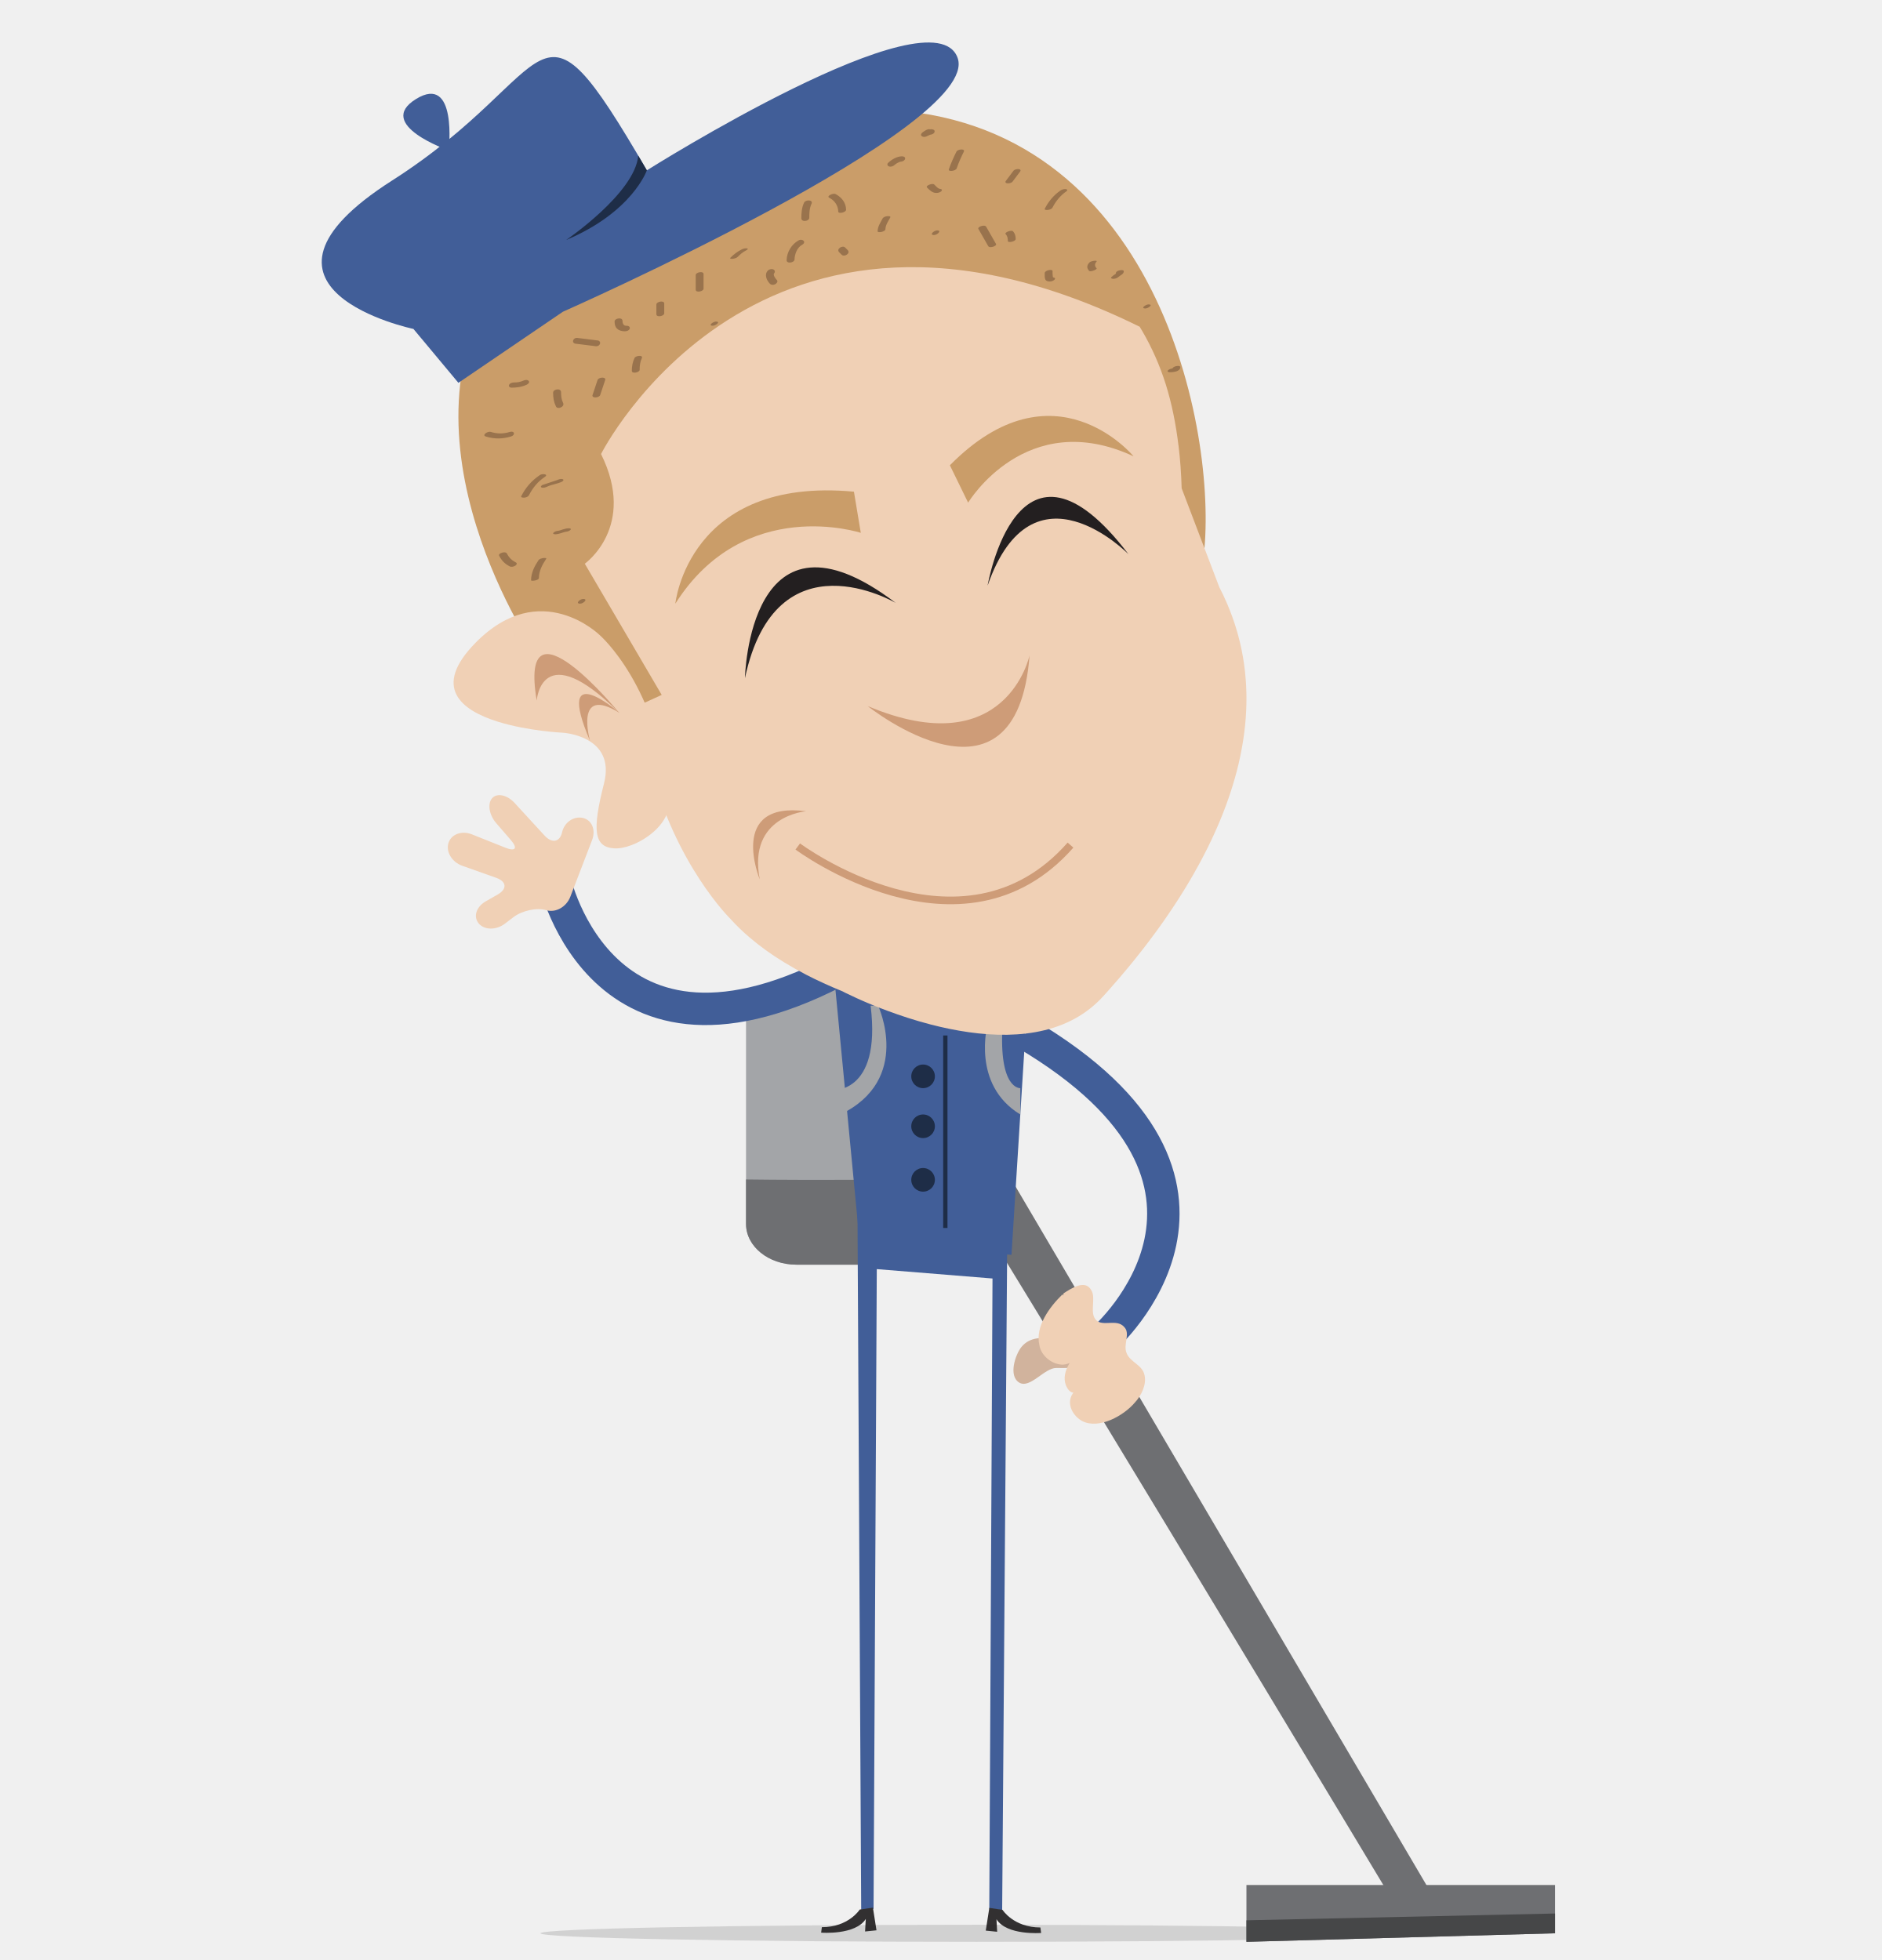
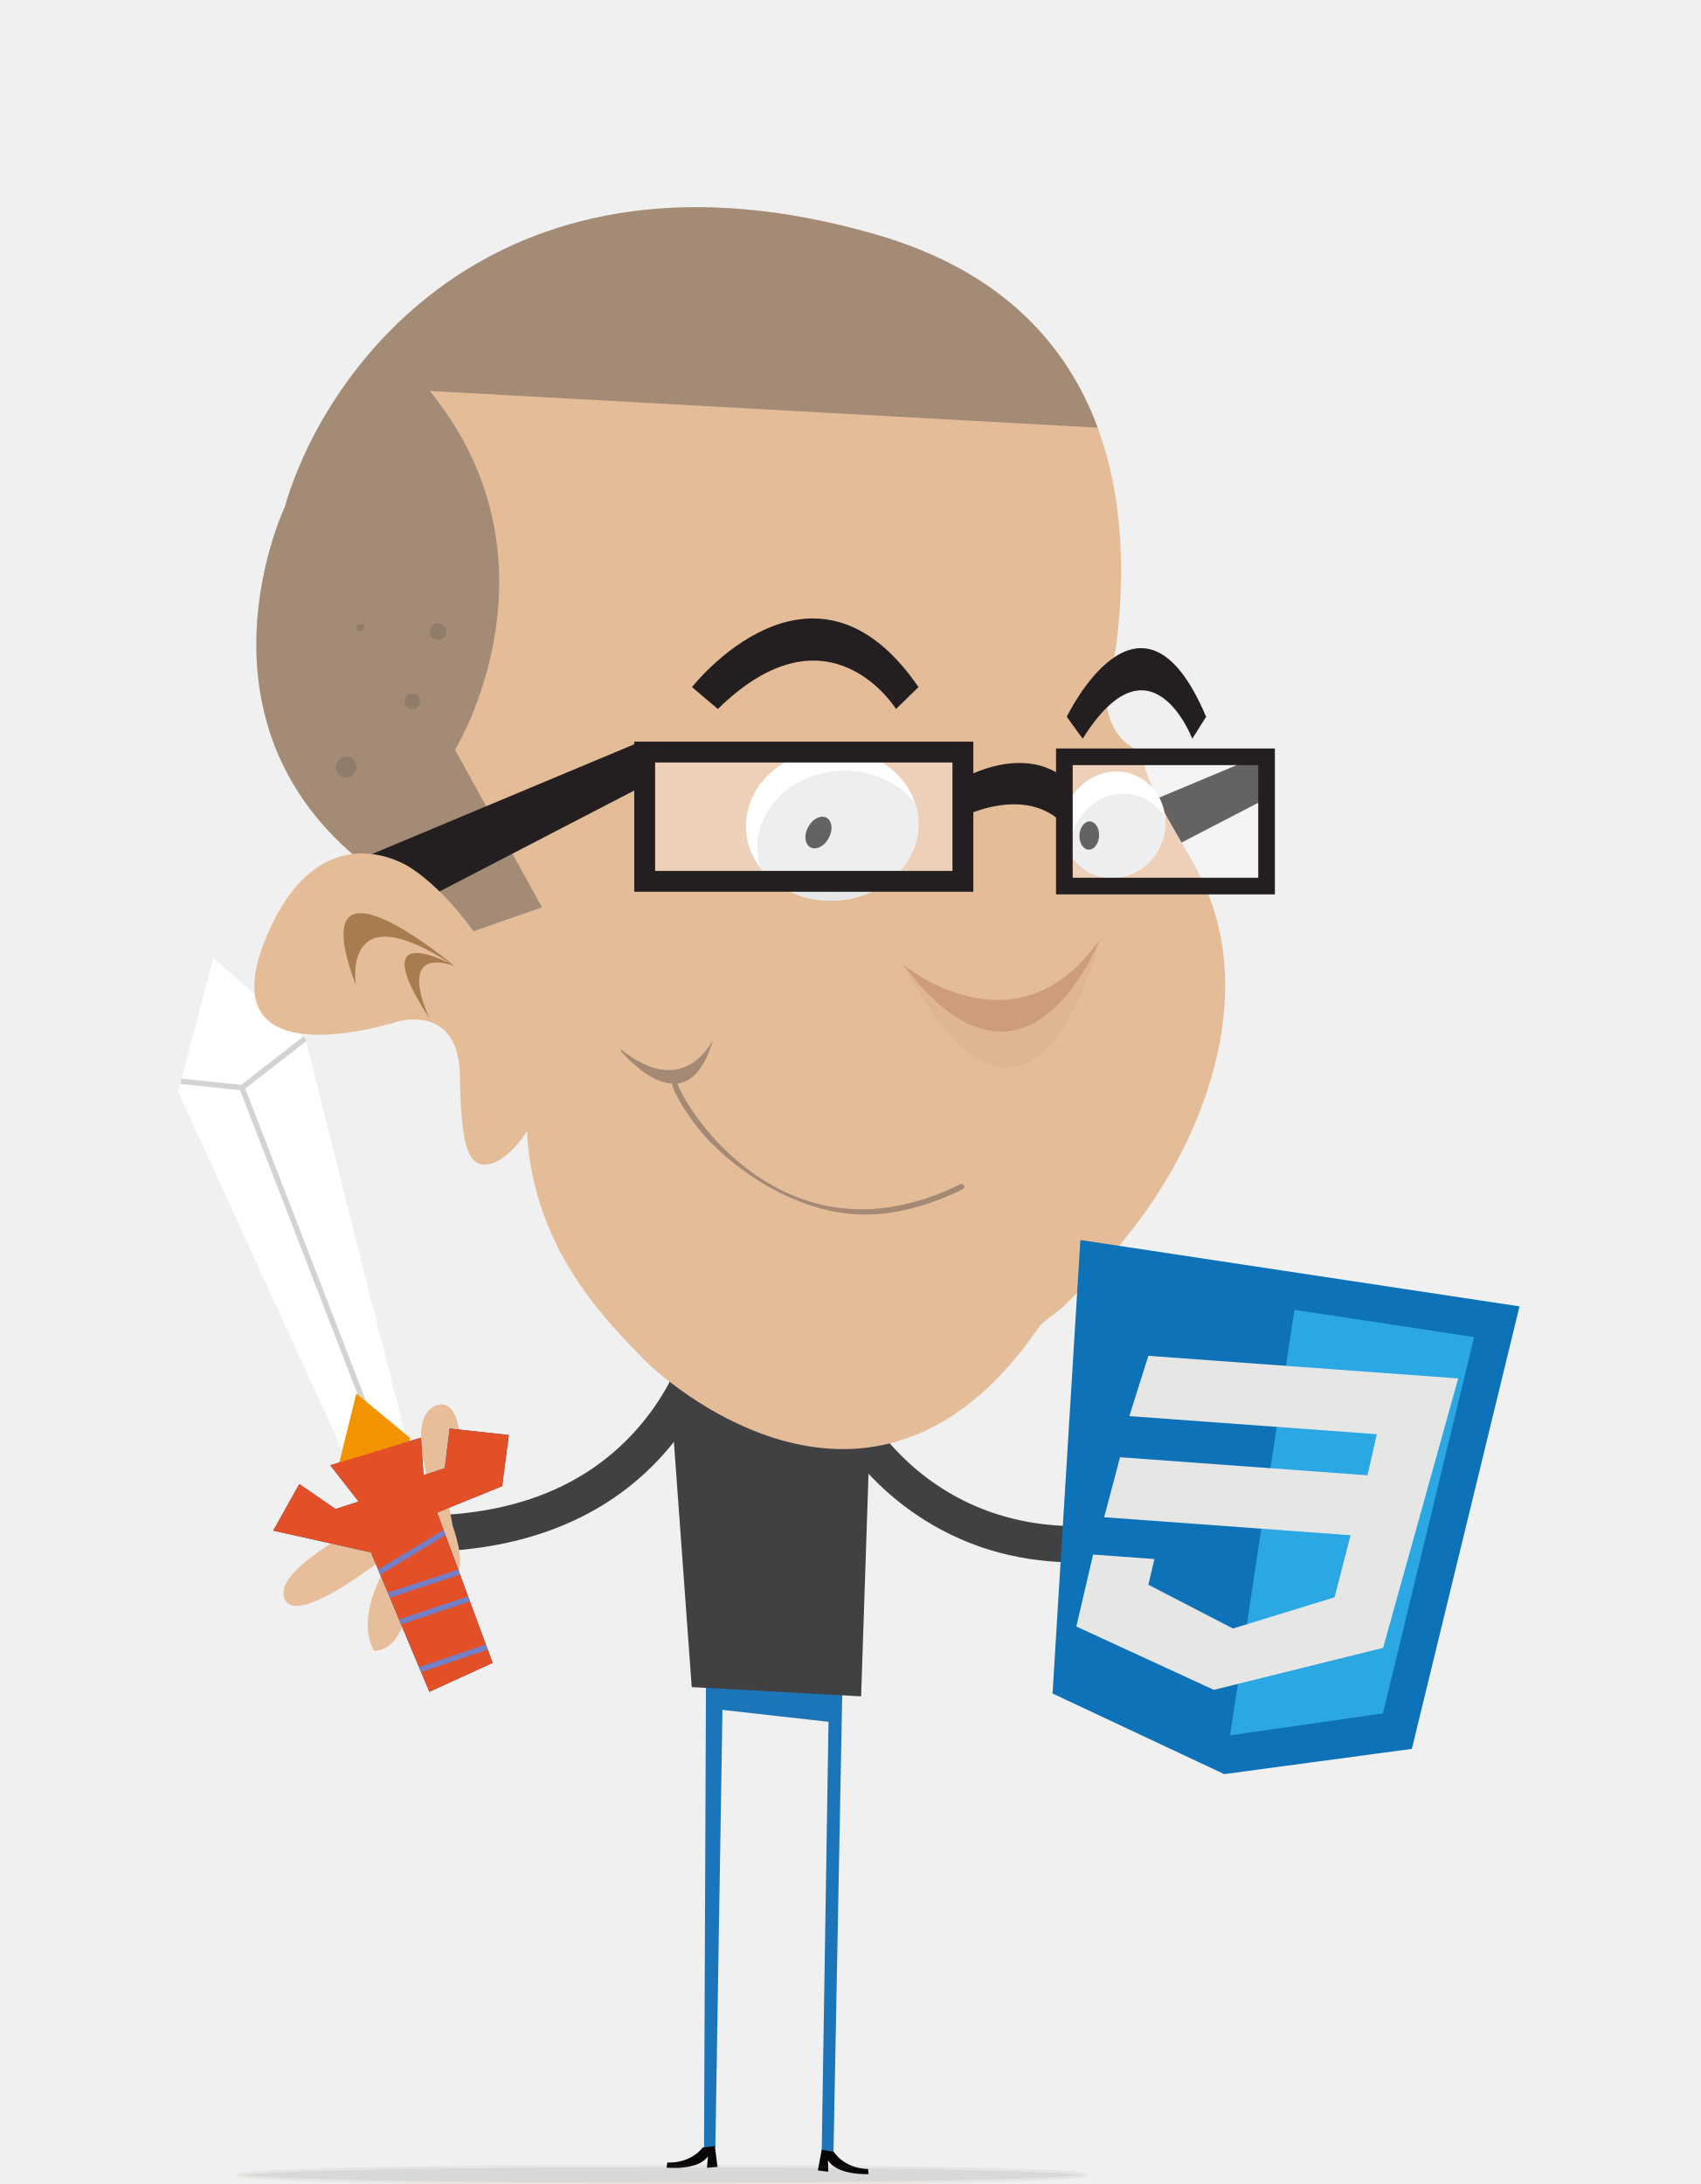
- <svg xmlns="http://www.w3.org/2000/svg" width="480" height="500">
-   <path stroke="#415E98" stroke-width="8.265" stroke-miterlimit="10" d="M281.744 341.334s44.617-39.353-20.223-77.668" fill="none" />
-   <path fill="#6E6F72" d="M234.91 287.239c3.044 2.37 125.31 205.944 125.31 205.944l10.755-.119-125.461-213.336-10.604 7.511z" />
-   <path fill="#A3A5A8" d="M253.163 312.229c0 5.739-5.742 10.391-12.828 10.391h-37.237c-7.083 0-12.826-4.651-12.826-10.391v-52.458c0-5.737 5.743-10.391 12.826-10.391h37.237c7.086 0 12.828 4.653 12.828 10.391v52.458z" />
-   <path fill="#6E6F72" d="M244.85 300.939c-18.051-.052-36.329.178-54.578-.056v11.346c0 5.739 5.743 10.391 12.826 10.391h37.237c7.086 0 12.828-4.651 12.828-10.391v-11.266c-2.771-.008-5.543-.014-8.313-.024z" />
-   <polygon fill="#415E98" points="218.692,308.185 256.968,306.382 255.599,487.26 252.315,486.963 253.136,326.146 223.622,323.755 222.8,486.963 219.645,487.177" />
-   <polygon fill="#415E98" points="211.823,239.354 262.472,248.522 257.98,320.101 238.535,318.988 235.829,315.217 233.415,319.439 219.451,318.988" />
-   <path fill="#323031" d="M255.694 487.209s2.826 4.494 9.657 4.494l.185 1.399s-8.75.696-11.386-3.497l.172 3.192-2.906-.295.91-5.795 3.368.502z" />
-   <path fill="#323031" d="M219.271 487.132s-2.83 4.497-9.66 4.497l-.181 1.393s8.743.699 11.384-3.493l-.178 3.197 2.909-.299-.91-5.787-3.364.492z" />
-   <circle fill="#1E2D47" cx="235.429" cy="274.577" r="3.012" />
-   <circle fill="#1E2D47" cx="235.429" cy="287.316" r="3.012" />
-   <circle fill="#1E2D47" cx="235.429" cy="300.98" r="3.012" />
-   <line stroke="#1E2D47" stroke-width="1.097" stroke-miterlimit="10" x1="241.105" y1="264.153" x2="241.105" y2="313.26" fill="none" />
-   <path opacity=".15" fill="#211F1F" d="M249.025 491.005c-61.405 0-111.183.974-111.183 2.179 0 1.208 49.778 2.183 111.183 2.183 61.407 0 111.194-.975 111.194-2.183.001-1.205-49.786-2.179-111.194-2.179z" />
-   <path fill="#A3A5A8" d="M223.957 256.549s8.863 18.861-9.624 27.756l-2.51-6.172s13.071 1.445 10.224-21.584" />
-   <path fill="#A3A5A8" d="M251.888 261.298s-4.237 15.372 8.339 23.007v-6.716s-5.583.424-4.513-16.291h-3.826z" />
-   <path fill="#D1B39D" d="M277.474 345.695c-.014-.322-2.199-1.273-2.429-1.396-1.849-1.017-3.751-1.948-5.803-2.479-3.109-.799-6.56-.874-8.744 1.818-1.507 1.87-3.403 7.36-.524 9.076 2.747 1.608 6.443-3.799 9.443-3.739 5.375.109 8.172-.484 8.172-.484l-.115-2.796z" />
-   <path fill="#F0D0B5" d="M271.274 329.926c2.043-1.308 5.53-3.632 7.069-.761 1.279 2.033-.608 5.868 1.273 7.649 1.73 1.636 5.202-.42 7.051 1.647 1.741 1.628-.231 4.465.631 6.616.857 2.437 4.057 3.021 4.608 5.723.571 2.42-.848 5.281-2.482 7.016-2.844 3.359-9.061 6.807-13.295 4.758-2.464-1.259-4.248-4.434-2.574-7.007 1.515-2.168 4.245-3.276 6.156-5.001-1.771 1.588-5.747 7.826-7.86 2.809-1.35-3.587 1.948-7.614 4.566-9.444-1.36 2.042-2.889 4.206-5.551 4.196-2.793-.152-5.341-2.392-5.766-4.935-1.146-4.826 2.629-9.824 5.889-13.002.128.144.128.144.113.41" />
-   <path stroke="#415E98" stroke-width="8.265" stroke-miterlimit="10" d="M141.331 224.154s12.369 58.192 77.589 20.526" fill="none" />
-   <path fill="#CA9D69" d="M221.536 27.87c-22.442 15.052-44.433 32.521-70.306 40.961-7.631 2.489-15.567 2.317-22.827.06-30.249 42.561 8.81 98.56 8.81 98.56l169.985-27.598c2.863-32.86-13.641-111.834-85.662-111.983z" />
-   <path fill="#F0D0B5" d="M140.395 147.289c-12.2-38.901 13.044-81.446 56.381-95.037 43.338-13.593 88.359 6.916 100.56 45.818 1.498 4.775 2.568 10.045 3.239 15.637l.012-.003c.424 3.511.689 7.147.79 10.859l9.616 25.253c.327.621.637 1.245.938 1.876l.285.619c.192.418.387.842.569 1.261l.317.741c.16.378.318.76.469 1.145l.305.782c.143.37.281.73.414 1.101l.279.801c.129.362.251.729.37 1.094l.251.799c.116.37.229.743.335 1.117l.217.771c.109.389.209.786.312 1.184l.174.696c.112.468.213.943.316 1.407l.104.477c.125.619.244 1.242.354 1.871l.079.492.217 1.384.089.704c.051.391.1.784.144 1.173l.07.759c.037.371.073.75.1 1.124l.063.776.063 1.102.029.771.036 1.111.006.762c.003.38.005.766-.002 1.142l-.006.716-.039 1.27-.023.575c-.032.613-.066 1.229-.115 1.846l-.001.008c-.045.613-.102 1.22-.157 1.828l-.069.591-.147 1.241-.094.696c-.049.377-.104.751-.164 1.128l-.12.737-.184 1.082c-.042.247-.085.497-.138.747-.063.361-.137.72-.207 1.067l-.146.744-.245 1.085-.16.703c-.091.385-.187.773-.287 1.156l-.152.624c-.123.466-.249.925-.376 1.381l-.102.378c-.172.592-.341 1.178-.521 1.76l-.135.432c-.132.437-.269.874-.413 1.309-.066.216-.138.43-.216.64-.115.362-.239.729-.365 1.086l-.254.706c-.114.344-.237.675-.36 1.015l-.272.718-.379.994-.278.714-.4.986-.291.707-.422.993-.289.673c-.158.357-.313.712-.477 1.065l-.261.582c-.238.523-.485 1.047-.727 1.565l-.152.307c-.215.451-.43.904-.65 1.349l-.313.625-.488.96-.361.702-.459.878-.385.725-.449.826c-.137.249-.271.494-.414.735-.143.269-.29.536-.441.795l-.418.743-.449.775-.426.743-.463.765-.426.719-.478.78-.604.97c-.222.369-.448.726-.676 1.085l-.491.766-.419.645-.521.789-.388.592-.532.79-.392.581-.539.784-.374.544-.548.793-.366.512-.572.803-.313.434-.616.854-.223.295c-1.075 1.467-2.148 2.887-3.209 4.249l-.111.139-.731.928-.161.199c-.231.299-.463.593-.703.884l-.172.217-.697.866-.149.181c-.243.3-.48.592-.726.882l-.081.093c-.262.319-.521.636-.785.945l-.012.017-.038.04c-.536.646-1.069 1.273-1.588 1.88l-.062.067-.072.087-.036.04c-.76.883-1.501 1.736-2.217 2.541l-.129.149-.053.061-.676.75-.038.045-.756.836c-.348.389-.71.755-1.072 1.128l-.008.002-.147.13v.008c-.336.324-.674.641-1.019.938h-.001l-.009.01c-9.876 8.674-24.18 8.671-36.785 6.111l-.031-.002c-.828-.165-1.647-.351-2.464-.537l-.033-.009c-.81-.188-1.619-.387-2.415-.592l-.011-.004c-3.997-1.035-7.713-2.265-10.929-3.461l-.026-.006c-.624-.229-1.229-.459-1.812-.69l-.084-.029c-.572-.225-1.118-.443-1.646-.656l-.114-.042c-.521-.212-1.011-.42-1.488-.62l-.106-.043-1.35-.584-.083-.035-1.209-.543-.039-.016c-1.155-.526-2.057-.961-2.67-1.26l-.041-.015-.479-.244-.01-.006-.354-.187c-3.411-1.387-6.525-2.818-9.368-4.287l-.01-.015-.1-.048c-.901-.468-1.762-.936-2.597-1.405l-.014-.009-.431-.243-.001-.006c-1.651-.93-3.2-1.883-4.647-2.834l-.021-.016-.234-.158-.017-.002c-.704-.47-1.377-.943-2.033-1.409l-.002-.007-.28-.197-.016-.011c-1.332-.965-2.57-1.942-3.724-2.917l-.016-.009-.192-.162h-.005c-1.799-1.538-3.375-3.066-4.759-4.593l-.119-.126-.022-.03s-14.085-13.762-20.525-39.178l-9.648-27.69-12.727-8.158-3.018-12.113z" />
-   <path fill="#CE9C78" d="M221.307 180.123s37.979 30.468 41.282-12.947c0 0-5.892 27.872-41.282 12.947z" />
-   <path stroke="#CE9C78" stroke-width="1.944" stroke-miterlimit="10" d="M203.467 215.941s41.815 31.196 69.562-.352" fill="none" />
-   <path fill="#231F20" d="M189.998 172.993s.958-47.668 38.457-19.187c-.001 0-30.519-18.035-38.457 19.187z" />
-   <path fill="#231F20" d="M251.888 149.375s7.661-45.062 35.941-7.983c0 .001-24.431-25.014-35.941 7.983z" />
-   <path fill="#CE9C78" d="M193.78 224.348s-8.318-20.069 11.833-17.397c0 0-15.02 1.143-11.833 17.397z" />
-   <path fill="#CA9D69" d="M160.789 180.913l7.976-3.643-19.616-33.469s13.353-9.415 4.145-27.977c0 0 40.328-80.299 137.382-32.471l-5.968-19.025s-34.829-30.425-36.314-28.266c-1.483 2.159-35.016-1.271-35.016-1.271s-34.423 13.121-38.844 12.183c-4.421-.937-33.16 22.651-33.16 22.651l-17.898 18.152 2.811 44.827 6.771 21.585 27.731 26.724z" />
-   <path fill="#F0D0B5" d="M152.971 162.03s-15.104-14.918-31.664 1.92c-11.253 11.438-3.64 17.238 5.622 20.139 7.732 2.426 16.625 2.832 16.625 2.832s13.594.765 10.501 12.926c-3.111 12.163-2.502 16.239 2.599 16.569 5.093.323 14.577-5.467 13.964-12.219-2.612-29.14-17.647-42.167-17.647-42.167z" />
-   <g fill="#CE9C78">
-     <path d="M158.051 181.888s-16.884-14.696-7.564 7.114c0 0-4.148-14.437 7.564-7.114z" />
-     <path d="M157.891 181.822s-25.78-31.487-21.004-3.106c0 0 1.141-16.671 21.004 3.106z" />
+ <svg xmlns="http://www.w3.org/2000/svg" xmlns:xlink="http://www.w3.org/1999/xlink" width="325.958" height="418.657" viewBox="0 0 325.958 418.657">
+   <path fill="#231F20" d="M243.978 152.434l-44.962 23.317-7.329-10.088 50.347-21.077z" />
+   <path fill="#414042" d="M206.296 299.498c-9.75 0-19.839-2.237-29.322-8.273-12.793-8.144-18.272-19.322-18.499-19.795l6.308-3.033-3.154 1.517 3.15-1.525c.787 1.616 19.869 39.288 71.761 17.281l2.733 6.445c-9.244 3.919-20.848 7.383-32.977 7.383zM80.006 297.492c-4.237 0-8.307-.285-12.075-.727l.815-6.953c23.742 2.785 41.73-2.597 53.468-15.993 8.693-9.921 10.543-20.612 10.561-20.719l6.906 1.143c-.085.517-2.208 12.784-12.202 24.189-13.143 15-31.481 19.06-47.473 19.06z" />
+   <path fill="#1C75B9" d="M135.407 302.519l26.469-.427-2.112 110.42-2.256-.27 1.303-82.183-20.328-2.284-1.36 83.836-2.173.081z" />
+   <path fill="#414042" d="M165.058 325.177l2.021-60.645-38.784-.176 4.296 59.05z" />
+   <path fill="#070507" d="M159.829 412.488s1.854 3.16 6.571 3.301l.095.977s-6.052.286-7.782-2.663l.052 2.206-2.003-.26.753-3.979 2.314.418zM134.69 411.662s-2.056 3.027-6.771 2.883l-.158.966s6.03.664 7.937-2.173l-.189 2.208 2.021-.156-.507-4.014-2.333.286z" />
+   <path opacity=".1" stroke="#A27F5F" stroke-width=".505" d="M45.632 416.927c0 .956 36.373 1.729 81.237 1.729 44.877 0 81.248-.773 81.248-1.729 0-.952-36.371-1.73-81.248-1.73-44.863.001-81.237.778-81.237 1.73z" />
+   <path fill="#E7BE99" d="M86.018 288.651c2.672-3.501 4.114-21.912-2.694-19.142-5.16 2.301-1.287 14.433-.17 18.287l-.549.156c-2.545.246-5.292 1.027-7.677 1.824-3.86 1.455-21.782 10.602-20.547 16.093 1.338 7.487 20.974-8.466 24.153-11.038-5.057 4.299-10.556 15.279-6.819 21.608 7.606-.016 8.11-17.564 8.321-22.989.596 3.288 2.14 14.77 6.864 9.731 2.456-2.605.845-7.751-.126-10.693" />
+   <circle opacity=".2" fill="#404041" cx="57.148" cy="128.154" r=".72" />
+   <path fill="#E5BC98" d="M230.092 168.032c-3.78-7.562-9.059-14.445-11.172-22.747l-.002-.009c-.108-.425-.185-.83-.26-1.232-.27-.1-.535-.219-.799-.347l-.122-.053c-.236-.118-.467-.257-.697-.397l-.197-.113c-.186-.12-.366-.26-.547-.396l-.315-.229-.339-.305c-.162-.143-.327-.279-.485-.437-.245-.245-.477-.511-.697-.791l-.284-.403-.327-.472c-.124-.199-.235-.408-.346-.617l-.174-.321c-.127-.258-.24-.524-.347-.793l-.08-.193c-.116-.307-.218-.621-.307-.939l-.025-.083c-.094-.344-.172-.693-.233-1.044l-.001-.006c-.124-.72-.175-1.449-.145-2.169 5.028-23.594 8.796-73.615-44.203-88.963-72.044-20.859-105.673 25.232-113.404 52.235 0 0-19.506 40.994 15.286 68.421l.001.001c1.54 2.593 3.189 5.118 4.923 7.597l.047.067c5.639 8.052 12.175 15.637 18.804 23.554l.295.352.822.986 1.134 1.363.722.873 1.29 1.569.596.728c.629.771 1.257 1.547 1.883 2.328l.79 3.708c-2.324 26.939 13.575 43.029 22.698 52.29 0 0 4.261 4.221 11.133 8.423.403.246.814.492 1.234.737 2.104 1.228 4.424 2.431 6.921 3.506.349.15.702.298 1.058.443.519.211 1.044.416 1.576.615l.954.345c2.88 1.012 5.942 1.812 9.137 2.262.606.085 1.217.16 1.833.219.936.09 1.882.15 2.837.175.531.013 1.064.018 1.6.009 5.406-.085 11.067-1.326 16.757-4.281.998-.518 1.996-1.089 2.994-1.717 1.878-1.181 3.755-2.557 5.624-4.157.64-.548 1.279-1.115 1.916-1.716 3.205-3.02 6.375-6.712 9.467-11.186.301-.436.654-.824 1.036-1.182 1.146-1.075 2.561-1.882 3.677-2.928l.027-.024h-.001c.625-.586 1.235-1.174 1.83-1.761 4.163-4.111 7.58-8.187 10.059-11.287 15.357-18.591 25.863-46.877 14.548-69.508zM230.092 168.032c-3.78-7.562-9.059-14.445-11.172-22.747l-.002-.009c-.108-.425-.185-.83-.26-1.232-.27-.1-.535-.219-.799-.347l-.122-.053c-.236-.118-.467-.257-.697-.397l-.197-.113c-.186-.12-.366-.26-.547-.396l-.315-.229-.339-.305c-.162-.143-.327-.279-.485-.437-.245-.245-.477-.511-.697-.791l-.284-.403-.327-.472c-.124-.199-.235-.408-.346-.617l-.174-.321c-.127-.258-.24-.524-.347-.793l-.08-.193c-.116-.307-.218-.621-.307-.939l-.025-.083c-.094-.344-.172-.693-.233-1.044l-.001-.006c-.124-.72-.175-1.449-.145-2.169 5.028-23.594 8.796-73.615-44.203-88.963-72.044-20.859-105.673 25.232-113.404 52.235 0 0-19.506 40.994 15.286 68.421l.001.001c1.54 2.593 3.189 5.118 4.923 7.597l.047.067c5.639 8.052 12.175 15.637 18.804 23.554l.295.352.822.986 1.134 1.363.722.873 1.29 1.569.596.728c.629.771 1.257 1.547 1.883 2.328l.79 3.708c-2.324 26.939 13.575 43.029 22.698 52.29 0 0 4.261 4.221 11.133 8.423.403.246.814.492 1.234.737 2.104 1.228 4.424 2.431 6.921 3.506.349.15.702.298 1.058.443.519.211 1.044.416 1.576.615l.954.345c2.88 1.012 5.942 1.812 9.137 2.262.606.085 1.217.16 1.833.219.936.09 1.882.15 2.837.175.531.013 1.064.018 1.6.009 5.406-.085 11.067-1.326 16.757-4.281.998-.518 1.996-1.089 2.994-1.717 1.878-1.181 3.755-2.557 5.624-4.157.64-.548 1.279-1.115 1.916-1.716 3.205-3.02 6.375-6.712 9.467-11.186.301-.436.654-.824 1.036-1.182 1.146-1.075 2.561-1.882 3.677-2.928l.027-.024h-.001c.625-.586 1.235-1.174 1.83-1.761 4.163-4.111 7.58-8.187 10.059-11.287 15.357-18.591 25.863-46.877 14.548-69.508z" />
+   <path fill="#fff" d="M223.394 157.994c-.171 5.629-4.695 10.255-10.126 10.327-5.414.058-9.667-4.457-9.499-10.104.161-5.636 4.695-10.263 10.108-10.327 5.422-.061 9.668 4.454 9.517 10.104z" />
+   <path fill="#E6E7E8" d="M215.248 152.164c3.459-.043 6.435 1.788 8.1 4.581.036.411.058.826.046 1.249-.171 5.629-4.695 10.255-10.126 10.327-3.447.038-6.42-1.787-8.085-4.573-.037-.413-.057-.83-.045-1.256.163-5.637 4.697-10.267 10.11-10.328z" />
+   <path fill="#231F20" d="M210.678 160.141c-.027 1.492-.898 2.713-1.938 2.734-1.044.009-1.863-1.185-1.828-2.679.027-1.494.893-2.719 1.934-2.732 1.039-.012 1.863 1.187 1.832 2.677z" />
+   <path fill="#fff" d="M175.927 159.776c-1.164 7.951-9.453 13.691-18.533 12.789-9.057-.9-15.45-8.079-14.281-16.045 1.154-7.967 9.451-13.702 18.512-12.794 9.068.893 15.454 8.079 14.302 16.05z" />
+   <path fill="#E6E7E8" d="M145.282 160.617c1.153-7.964 9.451-13.7 18.511-12.792 4.957.49 9.102 2.867 11.663 6.215.577 1.804.759 3.745.471 5.735-1.164 7.951-9.453 13.691-18.533 12.789-4.95-.492-9.091-2.868-11.648-6.211-.576-1.805-.755-3.745-.464-5.736z" />
+   <path fill="#231F20" d="M158.918 160.524c-.791 1.599-2.355 2.467-3.483 1.949-1.13-.518-1.392-2.225-.592-3.821.798-1.588 2.361-2.464 3.486-1.95 1.133.525 1.394 2.232.589 3.822z" />
+   <path fill="#A48974" d="M168.988 232.673c4.764-.495 9.951-1.94 15.551-4.688.27-.132.381-.457.249-.725-.131-.27-.458-.381-.726-.249-13.335 6.538-25.823 6.397-37.122-.419-11.248-6.785-16.855-17.597-17.031-18.861.062-.203.002-.433-.173-.578-.23-.192-.572-.158-.764.072-.765.925 2.338 5.87 4.873 9.083 5.154 6.535 19.406 18.001 35.143 16.365zM119.098 201.56s12.598 15.369 17.605-2.36c0 0-5.302 11.909-17.657 1.976" />
+   <path opacity=".4" fill="#404041" d="M167.988 44.976c-72.044-20.862-105.673 25.229-113.404 52.232 0 0-19.506 40.994 15.286 68.421l.001.001c1.54 2.593 3.189 5.118 4.923 7.597l.047.067c.711 1.015 1.437 2.023 2.174 3.025l10.21 3.418 16.672-5.801-16.672-30.209s21.947-35.779-4.837-68.785l128.012 7.038c-5.796-15.692-18.157-29.98-42.412-37.004z" />
+   <circle opacity=".2" fill="#404041" cx="93.371" cy="161.924" r="1.682" />
+   <circle opacity=".2" fill="#404041" cx="66.341" cy="147.063" r="1.997" />
+   <circle opacity=".2" fill="#404041" cx="83.958" cy="121.087" r="1.571" />
+   <circle opacity=".2" fill="#404041" cx="79.042" cy="134.419" r="1.493" />
+   <circle opacity=".2" fill="#404041" cx="69.058" cy="120.236" r=".72" />
+   <path fill="#0D72B8" d="M207.088 237.699l84.175 12.724-20.638 84.826-35.968 4.836-32.904-15.455z" />
+   <path fill="#2BA7E3" d="M248.111 251.09l-12.328 81.565 29.296-4.202 17.486-72.153z" />
+   <path fill="#fff" d="M78.019 276.402l-19.516-77.334-17.61-15.426-6.738 25.655 33.854 73.919z" />
+   <path fill="#3A4393" d="M82.303 324.306l12.127-5.543-10.638-28.816 12.457-5.058 1.281-9.81-11.34-1.235-.943 7.593-4.057 1.338-.487-7.19-17.403 5.296 5.433 6.952-4.415 1.438-6.944-4.789-5 8.931 18.723 4.166z" />
+   <path stroke="#D3D3D3" stroke-width="1.041" stroke-miterlimit="10" fill="none" d="M72.63 276.387l-26.241-67.879 12.114-9.44" />
+   <path fill="#F29400" d="M75.566 287.447l3.044-11.784-10.308-8.543-3.262 13.231 10.526 7.096" />
+   <defs>
+     <path id="a" d="M82.303 324.306l12.127-5.543-10.638-28.816 12.457-5.058 1.281-9.81-11.34-1.235-.943 7.593-4.057 1.338-.487-7.19-17.403 5.296 5.433 6.952-4.415 1.438-6.944-4.789-5 8.931 18.723 4.166z" />
+   </defs>
+   <use xlink:href="#a" overflow="visible" fill="#E34F26" />
+   <clipPath id="b">
+     <use xlink:href="#a" overflow="visible" />
+   </clipPath>
+   <path clip-path="url(#b)" stroke="#737FC6" stroke-width="1.041" stroke-miterlimit="10" fill="none" d="M88.404 291.836l-18.454 11.176 2.157 3.561 18.942-6.225 2.888 4.769-20.221 6.793 2.549 9.568 21.219-7.163" />
+   <path stroke="#D3D3D3" stroke-width="1.041" stroke-miterlimit="10" fill="none" d="M46.389 208.508l-11.703-1.232" />
+   <path opacity=".3" fill="#fff" d="M204.018 145.073h38.759v24.78h-38.759zM123.571 144.164h61v24.78h-61z" />
+   <path stroke="#231F20" stroke-width="3.188" stroke-miterlimit="10" fill="none" d="M204.018 145.073h38.759v24.78h-38.759z" />
+   <path stroke="#231F20" stroke-width="4" stroke-miterlimit="10" fill="none" d="M123.571 144.164h61v24.78h-61z" />
+   <path fill="#231F20" d="M123.571 150.496l-44.961 23.318-7.329-10.089 50.346-21.076z" />
+   <path fill="#E5BC98" d="M78.362 166.141s-16.56-10.921-26.919 12.568c-12.899 29.295 24.605 17.157 24.605 17.157s11.92-3.692 12.11 10.322c.195 13.991 1.665 18.163 6.149 16.827 4.475-1.359 11.302-10.692 9.195-17.701-9.113-30.238-25.14-39.173-25.14-39.173z" />
+   <g fill="#A87C4F">
+     <path d="M87.086 185.174s-29.678-25.044-18.877 3.66c0 0-2.944-18.177 18.877-3.66zM87.224 185.192s-18.05-10.074-4.841 10.12c.001 0-6.989-14.05 4.841-10.12z" />
  </g>
-   <path fill="#415E98" d="M164.979 43.452s73.15-46.157 79.271-28.647c6.122 17.504-100.682 64.719-100.682 64.719l-26.654 18.136-11.468-13.749s-48.786-10.199-5.436-37.865c43.351-27.671 35.632-53.034 64.969-2.594z" />
-   <path fill="#1E2D47" d="M164.979 43.452s-3.674 10.651-20.57 17.761c0 0 17.546-11.94 18.372-21.517l2.198 3.756z" />
-   <path fill="#415E98" d="M114.439 38.359s2.289-19.652-8.333-13.099c-10.623 6.55 8.333 13.099 8.333 13.099z" />
-   <path fill="#CA9D69" d="M217.794 125.428l1.751 10.504s-29.688-9.752-47.303 18.067c0 .001 3.272-32.508 45.552-28.571z" />
-   <path fill="#CA9D69" d="M242.265 118.694l4.653 9.535s14.751-24.592 42.199-11.823c0 0-20.306-24.633-46.852 2.288z" />
-   <polygon fill="#6E6F72" points="317.902,480.867 317.902,495.366 396.613,493.186 396.613,480.867" />
-   <polygon fill="#464748" points="317.902,489.874 317.902,495.366 396.613,493.186 396.613,488.139" />
-   <path fill="#F0D0B5" d="M145.457 228.773c-1.002 2.603-3.758 4.139-6.127 3.421-2.362-.723-6.125.069-8.351 1.756l-2.191 1.671c-2.226 1.698-5.229 1.677-6.681-.036-1.452-1.717-.656-4.254 1.764-5.641l3.093-1.771c2.421-1.39 2.246-3.294-.381-4.229l-8.669-3.078c-2.637-.933-4.225-3.539-3.542-5.796.695-2.259 3.383-3.258 5.976-2.229l8.543 3.407c2.592 1.039 3.223.154 1.388-1.959l-3.71-4.29c-1.827-2.11-2.297-4.987-1.046-6.378 1.25-1.4 3.823-.854 5.714 1.202l7.65 8.331c1.891 2.053 3.903 1.677 4.471-.838.566-2.517 2.929-4.167 5.255-3.668 2.323.493 3.402 3.039 2.402 5.652l-5.558 14.473z" />
-   <path fill="#99734D" d="M130.02 110.191c-1.664.515-3.229.494-4.891-.02-.726-.224-2.355.835-1.192 1.195 2.124.657 4.271.636 6.393-.02 1.19-.367.896-1.528-.31-1.155z" />
-   <path fill="#99734D" d="M137.715 121.172c-2.111 1.429-3.613 3.132-4.774 5.407-.204.4.698.386.845.365.429-.06.936-.235 1.144-.643.968-1.896 2.233-3.429 4-4.625 1.115-.754-.633-.898-1.215-.504z" />
-   <path fill="#99734D" d="M143.62 102.794c-.436-.898-.521-1.761-.522-2.745 0-1.097-2.029-.835-2.028.127 0 1.294.162 2.349.73 3.522.415.857 2.299.085 1.82-.904z" />
-   <path fill="#99734D" d="M142.113 122.465l-3.761 1.253c-.23.107-.641.494-.21.648.452.161.996-.031 1.404-.221 1.198-.558 2.55-.689 3.76-1.253.231-.108.642-.494.21-.648-.451-.161-.995.031-1.403.221z" />
-   <path fill="#99734D" d="M137.338 142.913c-1.056 1.601-1.854 3.155-1.894 5.106-.006.315 1.984.045 1.996-.535.038-1.887.849-3.38 1.866-4.922.202-.305-.735-.205-.799-.194-.377.067-.941.199-1.169.545z" />
-   <path fill="#99734D" d="M131.591 143.494c-1.04-.529-1.768-1.233-2.299-2.278-.363-.712-2.306-.075-1.996.535.634 1.246 1.464 2.099 2.714 2.735.426.217 1.035.062 1.416-.177.279-.176.593-.597.165-.815z" />
-   <path fill="#99734D" d="M141.665 136.294c.491-.022.97-.142 1.437-.289l.797-.261c.078-.026.521-.089.273-.078.438-.02 1.02-.164 1.33-.497.317-.341-.274-.415-.492-.405-.491.022-.97.142-1.437.289l-.797.261c-.078.026-.521.089-.273.078-.438.02-1.02.164-1.33.497-.318.341.274.415.492.405z" />
-   <path fill="#99734D" d="M147.974 153.995c.793 0 2.107-1.204.757-1.204-.793 0-2.107 1.204-.757 1.204z" />
-   <path fill="#99734D" d="M152.196 86.822l-5.015-.627c-1.16-.025-1.512 1.479-.165 1.508l5.015.627c1.16.024 1.512-1.479.165-1.508z" />
-   <path fill="#99734D" d="M133.511 97.084c-.748.353-1.526.482-2.349.483-.474 0-1.057.128-1.307.586-.223.409.19.745.583.744 1.367-.001 2.671-.182 3.92-.772.312-.147.805-.56.495-.941-.302-.372-.967-.276-1.342-.1z" />
-   <path fill="#99734D" d="M152.421 96.894l-1.253 3.761c-.461.99 1.552.898 1.892.168l1.253-3.761c.46-.99-1.552-.898-1.892-.168z" />
-   <path fill="#99734D" d="M169.412 79.94v-2.508c0-.891-2.002-.484-2.002.227v2.508c0 .891 2.002.484 2.002-.227z" />
-   <path fill="#99734D" d="M156.747 82.019c.012.652.117 1.31.598 1.791.508.508 1.237.688 1.937.701.479.009 1.063-.128 1.303-.599.213-.418-.185-.785-.596-.793-.316-.006-.653-.011-.881-.24-.265-.265-.336-.67-.343-1.03-.02-1.015-2.034-.678-2.018.17z" />
-   <path fill="#99734D" d="M161.838 91.312c-.498 1.057-.692 2.12-.694 3.282-.001.847 1.996.421 1.997-.245.001-1.024.116-2.047.558-2.985.416-.885-1.579-.651-1.861-.052z" />
-   <path fill="#99734D" d="M179.439 73.666v-3.762c0-.859-1.998-.438-1.998.24v3.762c0 .859 1.998.437 1.998-.24z" />
-   <path fill="#99734D" d="M188.118 65.555c.66-.661 1.341-1.25 2.178-1.68.143-.073.702-.405.25-.499-.433-.09-1.009.063-1.394.26-1.075.551-1.986 1.23-2.837 2.083-.315.315.278.325.466.308.418-.039 1.025-.16 1.337-.472z" />
-   <path fill="#99734D" d="M206.408 55.539c.001-1.238.042-2.423.572-3.564.491-1.056-1.527-1.095-1.916-.258-.589 1.267-.681 2.581-.682 3.958-.002 1.079 2.025.801 2.026-.136z" />
-   <path fill="#99734D" d="M211.493 50.44c1.39.726 2.261 1.969 2.307 3.554.018.612 2.018.222 1.996-.535-.052-1.792-1.165-3.162-2.711-3.969-.563-.294-2.403.527-1.592.95z" />
-   <path fill="#99734D" d="M203.705 61.312c-1.815.999-3.012 2.961-3.081 5.035-.033 1.018 1.99.702 2.019-.166.045-1.366.662-3.042 1.933-3.741 1.192-.656.11-1.667-.871-1.128z" />
-   <path fill="#99734D" d="M195.779 69.087c-.871 1.006-.248 2.423.554 3.264.357.374.909.384 1.36.165.32-.156.821-.682.464-1.056-.309-.323-1.101-1.288-.7-1.751.312-.36.169-.837-.268-.999-.479-.178-1.079-.005-1.41.377z" />
-   <path fill="#99734D" d="M181.804 83.091c.699 0 2.142-1.061.795-1.061-.699.001-2.142 1.061-.795 1.061z" />
-   <path fill="#99734D" d="M225.824 58.475c.033-1.138.745-2.045 1.246-3.02.194-.376-.703-.323-.828-.304-.397.061-.953.219-1.152.608-.559 1.084-1.225 1.991-1.262 3.251-.014.452 1.976.142 1.996-.535z" />
-   <path fill="#99734D" d="M228.16 42.08c.229-.22.51-.397.79-.546.172-.092.352-.168.531-.24l.113-.028c.318-.091-.129-.003.146-.016.421-.019 1.04-.303 1.108-.775.072-.501-.547-.615-.907-.599-1.255.056-2.55.833-3.436 1.679-.336.321-.168.773.242.903.496.157 1.05-.031 1.413-.378z" />
-   <path fill="#99734D" d="M236.433 47.833c.607.607 1.279 1.315 2.189 1.379.488.034 1.02-.062 1.411-.378.295-.237.257-.595-.167-.624-.632-.044-1.154-.71-1.572-1.127-.454-.454-2.332.281-1.861.75z" />
-   <path fill="#99734D" d="M238.234 59.958c.778 0 2.113-1.182.764-1.182-.778.001-2.113 1.182-.764 1.182z" />
-   <path fill="#99734D" d="M216.186 63.78l-.626-.628c-.677-.679-2.368.358-1.523 1.206l.626.628c.676.68 2.367-.358 1.523-1.206z" />
-   <path fill="#99734D" d="M249.528 58.382l2.508 4.389c.337.657 2.271 0 1.996-.535l-2.508-4.389c-.336-.658-2.269-.001-1.996.535z" />
-   <path fill="#99734D" d="M258.223 46.371l1.881-2.507c.282-.294.249-.62-.19-.711-.44-.091-1.09.043-1.411.378l-1.881 2.507c-.282.294-.249.62.19.711s1.09-.043 1.411-.378z" />
-   <path fill="#99734D" d="M277.836 66.983c-.665.719-.725 1.384-.045 2.117.323.348 2.146-.38 1.887-.659-.482-.52-.54-1.111-.045-1.646.29-.313-.259-.295-.457-.274-.395.041-1.053.152-1.34.462z" />
-   <path fill="#99734D" d="M256.487 59.729c.485.521.563 1.101.564 1.786.001.457 1.997.127 1.996-.535-.001-.779-.147-1.391-.691-1.975-.398-.427-2.277.286-1.869.724z" />
-   <path fill="#99734D" d="M266.454 69.666c0 .508-.052 1.08.129 1.565.173.463.656.554 1.096.575.435.021 1.049-.169 1.321-.529.292-.386-.248-.513-.524-.526l.104-.042c-.062-.074-.072-.263-.087-.355-.065-.4-.043-.82-.043-1.224 0-.554-1.996-.195-1.996.536z" />
-   <path fill="#99734D" d="M268.442 52.947c.838-1.644 2.027-3.094 3.55-4.146.334-.23.234-.514-.149-.559-.48-.056-1.018.106-1.411.378-1.703 1.176-3.033 2.793-3.97 4.632-.191.375.703.318.827.299.393-.06.956-.217 1.153-.604z" />
-   <path fill="#99734D" d="M244.003 42.949c.498-1.464 1.123-2.857 1.812-4.239.437-.873-1.563-.652-1.861-.056-.739 1.479-1.416 2.971-1.949 4.538-.238.703 1.766.438 1.998-.243z" />
-   <path fill="#99734D" d="M236.083 33.244c-.36.24-.888.491-1.11.884-.309.546.426.849.852.792.343-.045.609-.176.91-.323l.477-.216c.271-.113-.2.061.061-.019.244-.074-.219.014-.006.002.425-.023 1.039-.303 1.106-.781.069-.501-.544-.63-.911-.61-.446.024-.876.196-1.281.372l-.444.211c-.307.152-.397.064.284-.026l.852.792.004-.005-.296.328c.244-.209.544-.373.811-.551.338-.225.526-.719.121-.982-.432-.28-1.035-.131-1.43.132z" />
-   <path fill="#99734D" d="M285.293 70.622c.463-.434 1.272-.639 1.328-1.375.05-.671-1.94-.25-1.982.303-.016.21-.039.292-.216.402-.351.217-.661.447-.962.729-.355.333.305.458.505.452.479-.016.974-.181 1.327-.511z" />
-   <path fill="#99734D" d="M292.123 78.692c.684 0 2.146-1.038.801-1.038-.684 0-2.147 1.038-.801 1.038z" />
-   <path fill="#99734D" d="M298.382 94.955c.839-.001 2.571-.141 2.655-1.261.051-.677-1.94-.256-1.982.301-.033.449-.193.122.542-.013-.113.021-.271.005-.395.005-.435.001-1.033.166-1.326.511-.307.361.263.458.506.457z" />
+   <path fill="#E6E6E5" d="M220.119 259.901l59.388 4.336-14.389 51.643-32.444 8.051-26.362-12.141 3.213-13.792 11.754.857-1.158 4.927 16.216 8.395 19.475-5.989 3.069-11.898-47.233-3.448 3.043-11.5 47.432 3.464 1.781-7.884-47.433-3.462z" />
+   <path fill="#231F20" d="M184.57 156.554s12.002-6.255 19.447 1.552v-8.926s-6.483-6.58-19.447 0l.272 8.283" />
+   <path fill="#231F20" d="M132.645 131.712s23.133-29.61 43.416 0l-4.312 4.2s-12.895-20.873-34.147 0l-4.957-4.2zM204.477 137.406s14.232-29.61 26.711 0l-2.653 4.2s-7.933-20.873-21.009 0l-3.049-4.2z" />
+   <g fill="#CD9C78">
+     <path d="M210.785 180.11s-13.95 36.26-37.698 4.789c0 0 21.791 18.103 37.698-4.789z" />
+     <path opacity=".2" d="M210.785 180.11s-12.561 51.893-37.698 4.789c0 0 21.791 18.103 37.698-4.789z" />
+   </g>
</svg>
